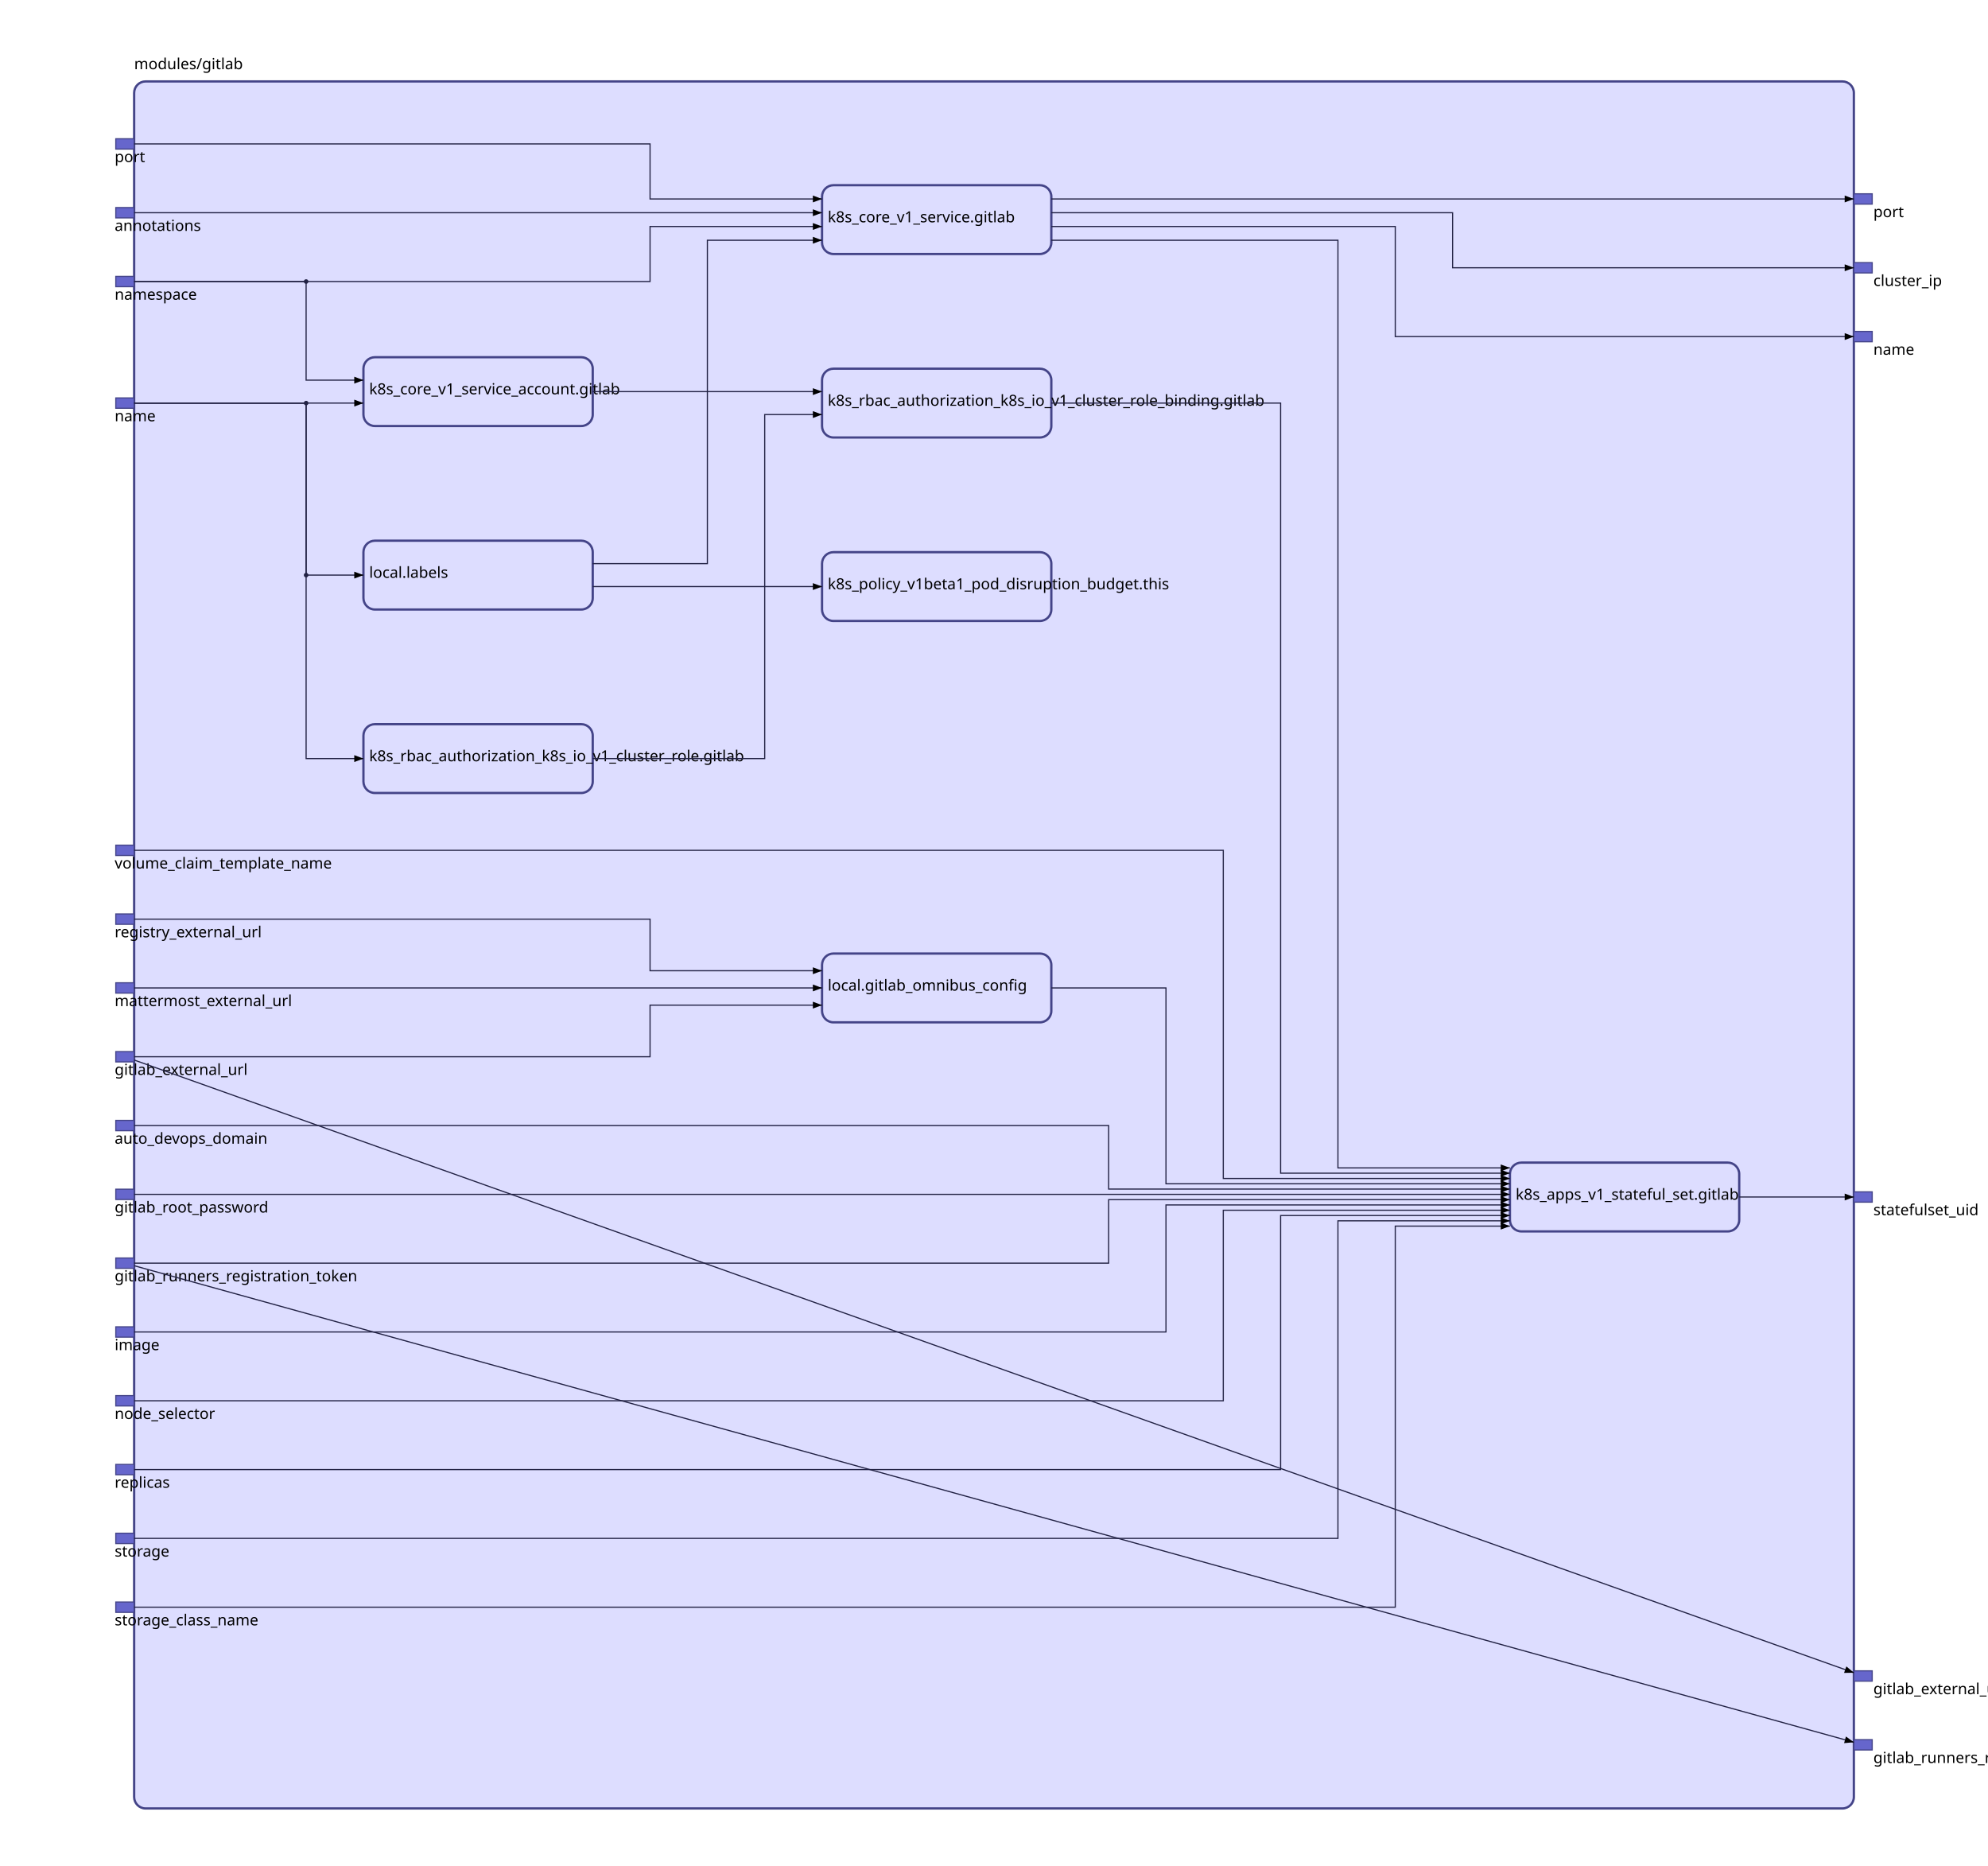
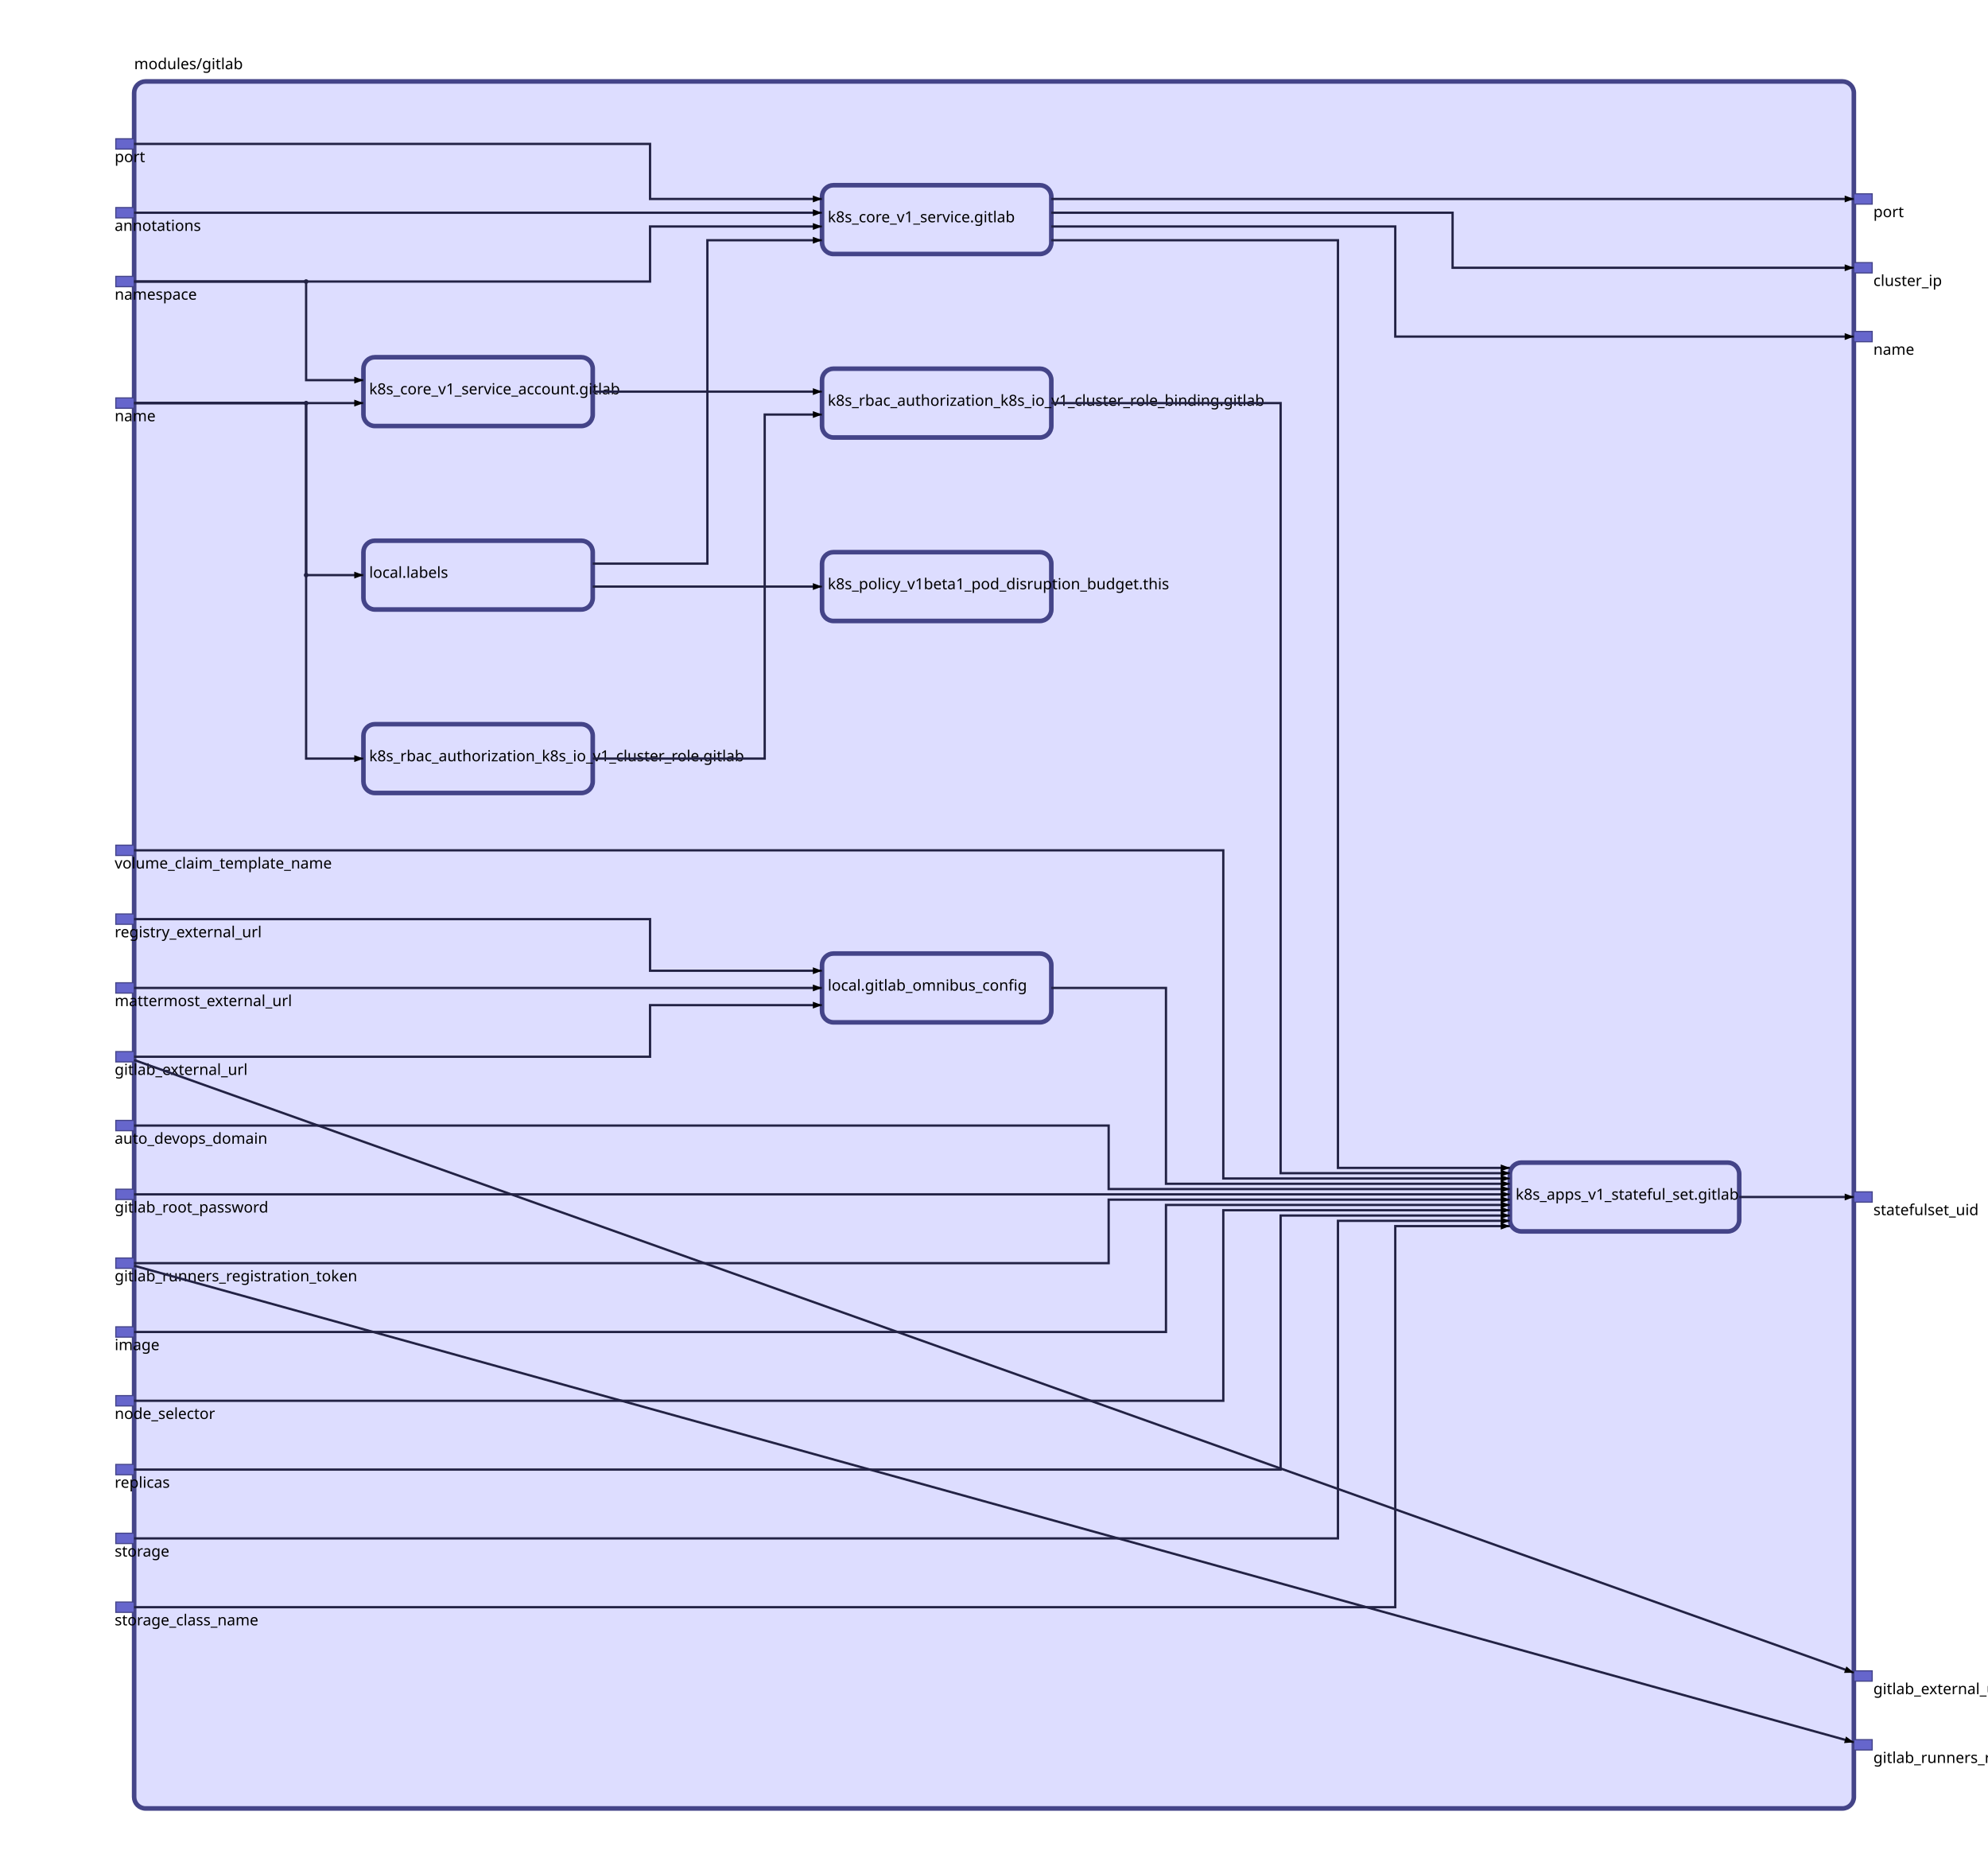
<svg xmlns="http://www.w3.org/2000/svg" id="sprotty_1" class="sprotty-graph sprotty" tabindex="1002" viewBox="0 0 1734 1627">
  <style>.elknode {
    stroke: #448;
-     stroke-width: 2;
+     stroke-width: 4;
    fill: #ddf;
}

.elkport {
    stroke: #448;
    stroke-width: 1;
    fill: #66c;
}

.elkedge {
    fill: none;
    stroke: #224;
-     stroke-width: 1;
+     stroke-width: 2;
    pointer-events: stroke;
}

.elkedge:hover {
    stroke: #88f;
-     stroke-width: 10;
+     stroke-width: 8;
+     stroke-dasharray: 16px;
+     stroke-dashoffset: 32px;
+     animation: stroke 0.5s linear infinite;
+ }
+ 
+ @keyframes stroke {
+     to {
+         stroke-dashoffset: 0;
+     }
}

.elkedge.arrow {
    fill: #336;
}

.elklabel {
    stroke-width: 0;
    stroke: #000;
    fill: #000;
    font-family: sans-serif;
    font-size: 10pt;
    dominant-baseline: hanging;
}

.elklabel:hover {
    font-size: 24pt;
}

.elkjunction {
    stroke: none;
    fill: #224;
}

.selected &gt; rect {
    stroke-width: 3;
}

.mouseover {
    stroke: #88f;
}
/*
 * Copyright (C) 2017 TypeFox and others.
 *
 * Licensed under the Apache License, Version 2.0 (the "License"); you may not use this file except in compliance with the License.
 * You may obtain a copy of the License at http://www.apache.org/licenses/LICENSE-2.0
 */

.sprotty {
    padding: 0px;
    font-family: "Helvetica Neue", Helvetica, Arial, sans-serif;
}

.sprotty-hidden {
    display: block;
    position: absolute;
    width: 0px;
    height: 0px;
}

.sprotty-popup {
    font-family: "Helvetica Neue", Helvetica, Arial, sans-serif;
    position: absolute;
    background: white;
    border-radius: 5px;
    border: 1px solid;
    max-width: 400px;
    min-width: 100px;
}

.sprotty-popup &gt; div {
    margin: 10px;
}

.sprotty-popup-closed {
    display: none;
}
</style>
  <g transform="scale(1) translate(0,0)">
    <g id="sprotty_3" transform="translate(117, 71)" opacity="1">
      <rect class="elknode" x="0" y="0" rx="10" width="1500" height="1506" />
      <g id="sprotty_5" transform="translate(1200, 942.8077)" opacity="1">
        <rect class="elknode" x="0" y="0" rx="10" width="200" height="60" />
        <text id="sprotty_6" class="elklabel" transform="translate(5, 22) translate(0, 0)" opacity="1">k8s_apps_v1_stateful_set.gitlab</text>
      </g>
      <g id="sprotty_7" transform="translate(600, 90.5)" opacity="1">
        <rect class="elknode" x="0" y="0" rx="10" width="200" height="60" />
        <text id="sprotty_8" class="elklabel" transform="translate(5, 22) translate(0, 0)" opacity="1">k8s_core_v1_service.gitlab</text>
      </g>
      <g id="sprotty_9" transform="translate(200, 240.5)" opacity="1">
        <rect class="elknode" x="0" y="0" rx="10" width="200" height="60" />
        <text id="sprotty_10" class="elklabel" transform="translate(5, 22) translate(0, 0)" opacity="1">k8s_core_v1_service_account.gitlab</text>
      </g>
      <g id="sprotty_11" transform="translate(600, 410.5)" opacity="1">
        <rect class="elknode" x="0" y="0" rx="10" width="200" height="60" />
        <text id="sprotty_12" class="elklabel" transform="translate(5, 22) translate(0, 0)" opacity="1">k8s_policy_v1beta1_pod_disruption_budget.this</text>
      </g>
      <g id="sprotty_13" transform="translate(200, 560.5)" opacity="1">
        <rect class="elknode" x="0" y="0" rx="10" width="200" height="60" />
        <text id="sprotty_14" class="elklabel" transform="translate(5, 22) translate(0, 0)" opacity="1">k8s_rbac_authorization_k8s_io_v1_cluster_role.gitlab</text>
      </g>
      <g id="sprotty_15" transform="translate(600, 250.5)" opacity="1">
        <rect class="elknode" x="0" y="0" rx="10" width="200" height="60" />
        <text id="sprotty_16" class="elklabel" transform="translate(5, 22) translate(0, 0)" opacity="1">k8s_rbac_authorization_k8s_io_v1_cluster_role_binding.gitlab</text>
      </g>
      <g id="sprotty_19" transform="translate(600, 760.5)" opacity="1">
        <rect class="elknode" x="0" y="0" rx="10" width="200" height="60" />
        <text id="sprotty_20" class="elklabel" transform="translate(5, 22) translate(0, 0)" opacity="1">local.gitlab_omnibus_config</text>
      </g>
      <g id="sprotty_49" transform="translate(200, 400.5)" opacity="1">
        <rect class="elknode" x="0" y="0" rx="10" width="200" height="60" />
        <text id="sprotty_50" class="elklabel" transform="translate(5, 22) translate(0, 0)" opacity="1">local.labels</text>
      </g>
      <g id="sprotty_22" transform="translate(-16, 906)" opacity="1">
        <rect class="elkport" x="0" y="0" width="16" height="9" />
        <text id="sprotty_23" class="elklabel" transform="translate(-1, 10) translate(0, 0)" opacity="1">auto_devops_domain</text>
      </g>
      <g id="sprotty_25" transform="translate(-16, 966)" opacity="1">
        <rect class="elkport" x="0" y="0" width="16" height="9" />
        <text id="sprotty_26" class="elklabel" transform="translate(-1, 10) translate(0, 0)" opacity="1">gitlab_root_password</text>
      </g>
      <g id="sprotty_28" transform="translate(-16, 1026)" opacity="1">
        <rect class="elkport" x="0" y="0" width="16" height="9" />
        <text id="sprotty_29" class="elklabel" transform="translate(-1, 10) translate(0, 0)" opacity="1">gitlab_runners_registration_token</text>
      </g>
      <g id="sprotty_31" transform="translate(-16, 1086)" opacity="1">
        <rect class="elkport" x="0" y="0" width="16" height="9" />
        <text id="sprotty_32" class="elklabel" transform="translate(-1, 10) translate(0, 0)" opacity="1">image</text>
      </g>
      <g id="sprotty_34" transform="translate(-16, 1146)" opacity="1">
        <rect class="elkport" x="0" y="0" width="16" height="9" />
        <text id="sprotty_35" class="elklabel" transform="translate(-1, 10) translate(0, 0)" opacity="1">node_selector</text>
      </g>
      <g id="sprotty_37" transform="translate(-16, 1206)" opacity="1">
        <rect class="elkport" x="0" y="0" width="16" height="9" />
        <text id="sprotty_38" class="elklabel" transform="translate(-1, 10) translate(0, 0)" opacity="1">replicas</text>
      </g>
      <g id="sprotty_40" transform="translate(-16, 1266)" opacity="1">
        <rect class="elkport" x="0" y="0" width="16" height="9" />
        <text id="sprotty_41" class="elklabel" transform="translate(-1, 10) translate(0, 0)" opacity="1">storage</text>
      </g>
      <g id="sprotty_43" transform="translate(-16, 1326)" opacity="1">
        <rect class="elkport" x="0" y="0" width="16" height="9" />
        <text id="sprotty_44" class="elklabel" transform="translate(-1, 10) translate(0, 0)" opacity="1">storage_class_name</text>
      </g>
      <g id="sprotty_46" transform="translate(-16, 666)" opacity="1">
        <rect class="elkport" x="0" y="0" width="16" height="9" />
        <text id="sprotty_47" class="elklabel" transform="translate(-1, 10) translate(0, 0)" opacity="1">volume_claim_template_name</text>
      </g>
      <g id="sprotty_52" transform="translate(-16, 110)" opacity="1">
        <rect class="elkport" x="0" y="0" width="16" height="9" />
        <text id="sprotty_53" class="elklabel" transform="translate(-1, 10) translate(0, 0)" opacity="1">annotations</text>
      </g>
      <g id="sprotty_55" transform="translate(-16, 170)" opacity="1">
        <rect class="elkport" x="0" y="0" width="16" height="9" />
        <text id="sprotty_56" class="elklabel" transform="translate(-1, 10) translate(0, 0)" opacity="1">namespace</text>
      </g>
      <g id="sprotty_58" transform="translate(-16, 50)" opacity="1">
        <rect class="elkport" x="0" y="0" width="16" height="9" />
        <text id="sprotty_59" class="elklabel" transform="translate(-1, 10) translate(0, 0)" opacity="1">port</text>
      </g>
      <g id="sprotty_61" transform="translate(-16, 276)" opacity="1">
        <rect class="elkport" x="0" y="0" width="16" height="9" />
        <text id="sprotty_62" class="elklabel" transform="translate(-1, 10) translate(0, 0)" opacity="1">name</text>
      </g>
      <g id="sprotty_69" transform="translate(-16, 846)" opacity="1">
        <rect class="elkport" x="0" y="0" width="16" height="9" />
        <text id="sprotty_70" class="elklabel" transform="translate(-1, 10) translate(0, 0)" opacity="1">gitlab_external_url</text>
      </g>
      <g id="sprotty_72" transform="translate(-16, 786)" opacity="1">
        <rect class="elkport" x="0" y="0" width="16" height="9" />
        <text id="sprotty_73" class="elklabel" transform="translate(-1, 10) translate(0, 0)" opacity="1">mattermost_external_url</text>
      </g>
      <g id="sprotty_75" transform="translate(-16, 726)" opacity="1">
        <rect class="elkport" x="0" y="0" width="16" height="9" />
        <text id="sprotty_76" class="elklabel" transform="translate(-1, 10) translate(0, 0)" opacity="1">registry_external_url</text>
      </g>
      <g id="sprotty_79" transform="translate(1500, 158)" opacity="1">
        <rect class="elkport" x="0" y="0" width="16" height="9" />
        <text id="sprotty_80" class="elklabel" transform="translate(17, 10) translate(0, 0)" opacity="1">cluster_ip</text>
      </g>
      <g id="sprotty_82" transform="translate(1500, 1386)" opacity="1">
        <rect class="elkport" x="0" y="0" width="16" height="9" />
        <text id="sprotty_83" class="elklabel" transform="translate(17, 10) translate(0, 0)" opacity="1">gitlab_external_url</text>
      </g>
      <g id="sprotty_85" transform="translate(1500, 1446)" opacity="1">
        <rect class="elkport" x="0" y="0" width="16" height="9" />
        <text id="sprotty_86" class="elklabel" transform="translate(17, 10) translate(0, 0)" opacity="1">gitlab_runners_registration_token</text>
      </g>
      <g id="sprotty_88" transform="translate(1500, 218)" opacity="1">
        <rect class="elkport" x="0" y="0" width="16" height="9" />
        <text id="sprotty_89" class="elklabel" transform="translate(17, 10) translate(0, 0)" opacity="1">name</text>
      </g>
      <g id="sprotty_91" transform="translate(1500, 98)" opacity="1">
        <rect class="elkport" x="0" y="0" width="16" height="9" />
        <text id="sprotty_92" class="elklabel" transform="translate(17, 10) translate(0, 0)" opacity="1">port</text>
      </g>
      <g id="sprotty_94" transform="translate(1500, 968.3077)" opacity="1">
        <rect class="elkport" x="0" y="0" width="16" height="9" />
        <text id="sprotty_95" class="elklabel" transform="translate(17, 10) translate(0, 0)" opacity="1">statefulset_uid</text>
      </g>
      <text id="sprotty_4" class="elklabel" transform="translate(0, -21) translate(0, 0)" opacity="1">modules/gitlab</text>
      <g id="sprotty_17" class="sprotty-edge" opacity="1">
        <path class="elkedge" d="M 800,138.5 L 1050,138.5 L 1050,947.423 L 1200,947.423" />
        <path class="edge arrow" d="M 0,0 L 8,-3 L 8,3 Z" transform="rotate(180 1200 947.4231) translate(1200 947.4231)" />
      </g>
      <g id="sprotty_18" class="sprotty-edge" opacity="1">
        <path class="elkedge" d="M 800,280.5 L 1000,280.5 L 1000,952.038 L 1200,952.038" />
        <path class="edge arrow" d="M 0,0 L 8,-3 L 8,3 Z" transform="rotate(180 1200 952.0385) translate(1200 952.0385)" />
      </g>
      <g id="sprotty_21" class="sprotty-edge" opacity="1">
        <path class="elkedge" d="M 800,790.5 L 900,790.5 L 900,961.269 L 1200,961.269" />
        <path class="edge arrow" d="M 0,0 L 8,-3 L 8,3 Z" transform="rotate(180 1200 961.2692) translate(1200 961.2692)" />
      </g>
      <g id="sprotty_24" class="sprotty-edge" opacity="1">
        <path class="elkedge" d="M 0,910.5 L 850,910.5 L 850,965.885 L 1200,965.885" />
        <path class="edge arrow" d="M 0,0 L 8,-3 L 8,3 Z" transform="rotate(180 1200 965.8846) translate(1200 965.8846)" />
      </g>
      <g id="sprotty_27" class="sprotty-edge" opacity="1">
        <path class="elkedge" d="M 0,970.5 L 1200,970.5" />
        <path class="edge arrow" d="M 0,0 L 8,-3 L 8,3 Z" transform="rotate(180 1200 970.5) translate(1200 970.5)" />
      </g>
      <g id="sprotty_30" class="sprotty-edge" opacity="1">
        <path class="elkedge" d="M 0,1030.5 L 850,1030.5 L 850,975.115 L 1200,975.115" />
        <path class="edge arrow" d="M 0,0 L 8,-3 L 8,3 Z" transform="rotate(180 1200 975.1154) translate(1200 975.1154)" />
      </g>
      <g id="sprotty_33" class="sprotty-edge" opacity="1">
        <path class="elkedge" d="M 0,1090.5 L 900,1090.5 L 900,979.731 L 1200,979.731" />
        <path class="edge arrow" d="M 0,0 L 8,-3 L 8,3 Z" transform="rotate(180 1200 979.7308) translate(1200 979.7308)" />
      </g>
      <g id="sprotty_36" class="sprotty-edge" opacity="1">
        <path class="elkedge" d="M 0,1150.5 L 950,1150.5 L 950,984.346 L 1200,984.346" />
        <path class="edge arrow" d="M 0,0 L 8,-3 L 8,3 Z" transform="rotate(180 1200 984.3462) translate(1200 984.3462)" />
      </g>
      <g id="sprotty_39" class="sprotty-edge" opacity="1">
        <path class="elkedge" d="M 0,1210.5 L 1000,1210.5 L 1000,988.962 L 1200,988.962" />
        <path class="edge arrow" d="M 0,0 L 8,-3 L 8,3 Z" transform="rotate(180 1200 988.9615) translate(1200 988.9615)" />
      </g>
      <g id="sprotty_42" class="sprotty-edge" opacity="1">
        <path class="elkedge" d="M 0,1270.5 L 1050,1270.5 L 1050,993.577 L 1200,993.577" />
        <path class="edge arrow" d="M 0,0 L 8,-3 L 8,3 Z" transform="rotate(180 1200 993.5769) translate(1200 993.5769)" />
      </g>
      <g id="sprotty_45" class="sprotty-edge" opacity="1">
        <path class="elkedge" d="M 0,1330.5 L 1100,1330.5 L 1100,998.192 L 1200,998.192" />
        <path class="edge arrow" d="M 0,0 L 8,-3 L 8,3 Z" transform="rotate(180 1200 998.1923) translate(1200 998.1923)" />
      </g>
      <g id="sprotty_48" class="sprotty-edge" opacity="1">
        <path class="elkedge" d="M 0,670.5 L 950,670.5 L 950,956.654 L 1200,956.654" />
        <path class="edge arrow" d="M 0,0 L 8,-3 L 8,3 Z" transform="rotate(180 1200 956.6538) translate(1200 956.6538)" />
      </g>
      <g id="sprotty_51" class="sprotty-edge" opacity="1">
        <path class="elkedge" d="M 400,420.5 L 500,420.5 L 500,138.5 L 600,138.5" />
        <path class="edge arrow" d="M 0,0 L 8,-3 L 8,3 Z" transform="rotate(180 600 138.5) translate(600 138.5)" />
      </g>
      <g id="sprotty_54" class="sprotty-edge" opacity="1">
        <path class="elkedge" d="M 0,114.5 L 600,114.5" />
        <path class="edge arrow" d="M 0,0 L 8,-3 L 8,3 Z" transform="rotate(180 600 114.5) translate(600 114.5)" />
      </g>
      <g id="sprotty_57" class="sprotty-edge" opacity="1">
        <path class="elkedge" d="M 0,174.5 L 450,174.5 L 450,126.5 L 600,126.5" />
        <path class="edge arrow" d="M 0,0 L 8,-3 L 8,3 Z" transform="rotate(180 600 126.5) translate(600 126.5)" />
      </g>
      <g id="sprotty_60" class="sprotty-edge" opacity="1">
        <path class="elkedge" d="M 0,54.5 L 450,54.5 L 450,102.5 L 600,102.5" />
        <path class="edge arrow" d="M 0,0 L 8,-3 L 8,3 Z" transform="rotate(180 600 102.5) translate(600 102.5)" />
      </g>
      <g id="sprotty_63" class="sprotty-edge" opacity="1">
        <path class="elkedge" d="M 0,280.5 L 200,280.5" />
        <path class="edge arrow" d="M 0,0 L 8,-3 L 8,3 Z" transform="rotate(180 200 280.5) translate(200 280.5)" />
      </g>
      <g id="sprotty_64" class="sprotty-edge" opacity="1">
        <path class="elkedge" d="M 0,174.5 L 150,174.5 L 150,260.5 L 200,260.5" />
        <path class="edge arrow" d="M 0,0 L 8,-3 L 8,3 Z" transform="rotate(180 200 260.5) translate(200 260.5)" />
        <g id="sprotty_64_j0" transform="translate(150, 174.5)" opacity="1">
          <circle class="elkjunction" r="2" />
        </g>
      </g>
      <g id="sprotty_65" class="sprotty-edge" opacity="1">
        <path class="elkedge" d="M 400,440.5 L 600,440.5" />
        <path class="edge arrow" d="M 0,0 L 8,-3 L 8,3 Z" transform="rotate(180 600 440.5) translate(600 440.5)" />
      </g>
      <g id="sprotty_66" class="sprotty-edge" opacity="1">
        <path class="elkedge" d="M 0,280.5 L 150,280.5 L 150,590.5 L 200,590.5" />
        <path class="edge arrow" d="M 0,0 L 8,-3 L 8,3 Z" transform="rotate(180 200 590.5) translate(200 590.5)" />
        <g id="sprotty_66_j0" transform="translate(150, 280.5)" opacity="1">
          <circle class="elkjunction" r="2" />
        </g>
      </g>
      <g id="sprotty_67" class="sprotty-edge" opacity="1">
        <path class="elkedge" d="M 400,270.5 L 600,270.5" />
        <path class="edge arrow" d="M 0,0 L 8,-3 L 8,3 Z" transform="rotate(180 600 270.5) translate(600 270.5)" />
      </g>
      <g id="sprotty_68" class="sprotty-edge" opacity="1">
        <path class="elkedge" d="M 400,590.5 L 550,590.5 L 550,290.5 L 600,290.5" />
        <path class="edge arrow" d="M 0,0 L 8,-3 L 8,3 Z" transform="rotate(180 600 290.5) translate(600 290.5)" />
      </g>
      <g id="sprotty_71" class="sprotty-edge" opacity="1">
        <path class="elkedge" d="M 0,850.5 L 450,850.5 L 450,805.5 L 600,805.5" />
        <path class="edge arrow" d="M 0,0 L 8,-3 L 8,3 Z" transform="rotate(180 600 805.5) translate(600 805.5)" />
      </g>
      <g id="sprotty_74" class="sprotty-edge" opacity="1">
        <path class="elkedge" d="M 0,790.5 L 600,790.5" />
        <path class="edge arrow" d="M 0,0 L 8,-3 L 8,3 Z" transform="rotate(180 600 790.5) translate(600 790.5)" />
      </g>
      <g id="sprotty_77" class="sprotty-edge" opacity="1">
        <path class="elkedge" d="M 0,730.5 L 450,730.5 L 450,775.5 L 600,775.5" />
        <path class="edge arrow" d="M 0,0 L 8,-3 L 8,3 Z" transform="rotate(180 600 775.5) translate(600 775.5)" />
      </g>
      <g id="sprotty_78" class="sprotty-edge" opacity="1">
        <path class="elkedge" d="M 0,280.5 L 150,280.5 L 150,430.5 L 200,430.5" />
        <path class="edge arrow" d="M 0,0 L 8,-3 L 8,3 Z" transform="rotate(180 200 430.5) translate(200 430.5)" />
        <g id="sprotty_78_j0" transform="translate(150, 430.5)" opacity="1">
          <circle class="elkjunction" r="2" />
        </g>
      </g>
      <g id="sprotty_81" class="sprotty-edge" opacity="1">
        <path class="elkedge" d="M 800,114.5 L 1150,114.5 L 1150,162.5 L 1500,162.5" />
        <path class="edge arrow" d="M 0,0 L 8,-3 L 8,3 Z" transform="rotate(180 1500 162.5) translate(1500 162.5)" />
      </g>
      <g id="sprotty_84" class="sprotty-edge" opacity="1">
        <path class="elkedge" d="M 0,853.35 L 1500,1387.65" />
        <path class="edge arrow" d="M 0,0 L 8,-3 L 8,3 Z" transform="rotate(-160.3941 1500 1387.65) translate(1500 1387.65)" />
      </g>
      <g id="sprotty_87" class="sprotty-edge" opacity="1">
        <path class="elkedge" d="M 0,1032.716 L 1500,1448.284" />
        <path class="edge arrow" d="M 0,0 L 8,-3 L 8,3 Z" transform="rotate(-164.5149 1500 1448.284) translate(1500 1448.284)" />
      </g>
      <g id="sprotty_90" class="sprotty-edge" opacity="1">
        <path class="elkedge" d="M 800,126.5 L 1100,126.5 L 1100,222.5 L 1500,222.5" />
        <path class="edge arrow" d="M 0,0 L 8,-3 L 8,3 Z" transform="rotate(180 1500 222.5) translate(1500 222.5)" />
      </g>
      <g id="sprotty_93" class="sprotty-edge" opacity="1">
        <path class="elkedge" d="M 800,102.5 L 1500,102.5" />
        <path class="edge arrow" d="M 0,0 L 8,-3 L 8,3 Z" transform="rotate(180 1500 102.5) translate(1500 102.5)" />
      </g>
      <g id="sprotty_96" class="sprotty-edge" opacity="1">
        <path class="elkedge" d="M 1400,972.808 L 1500,972.808" />
        <path class="edge arrow" d="M 0,0 L 8,-3 L 8,3 Z" transform="rotate(180 1500 972.8077) translate(1500 972.8077)" />
      </g>
    </g>
  </g>
</svg>
